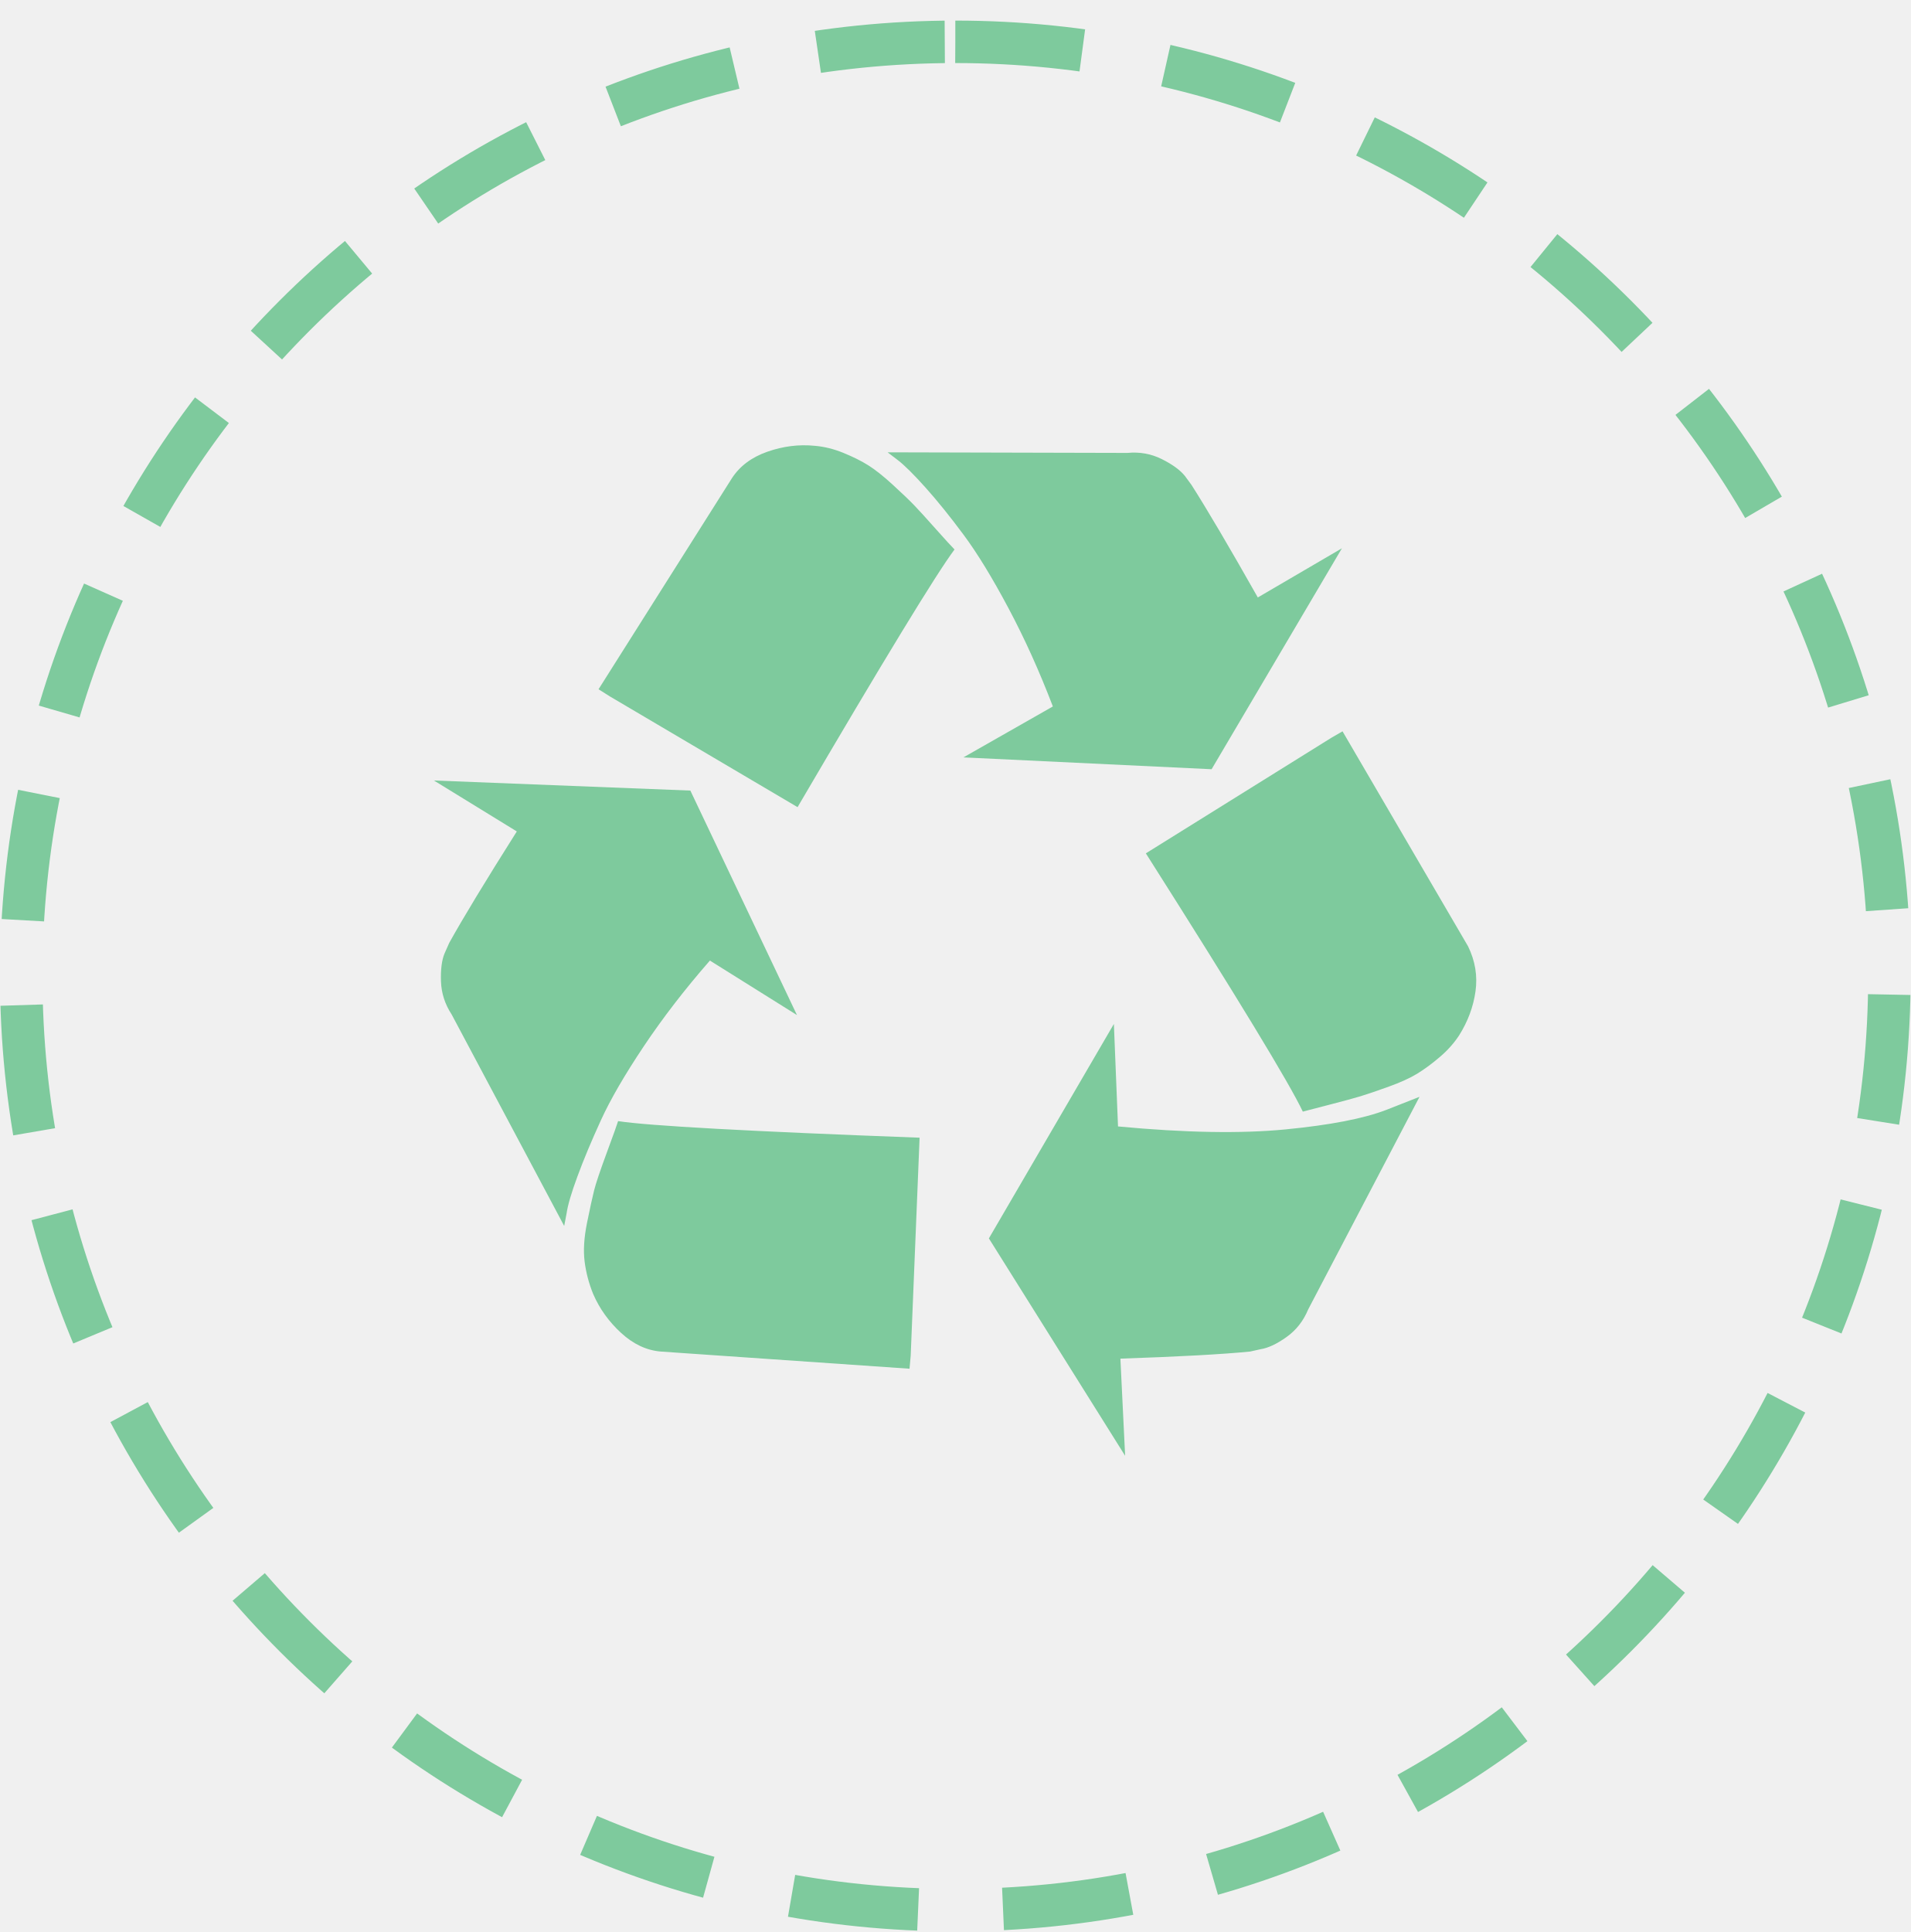
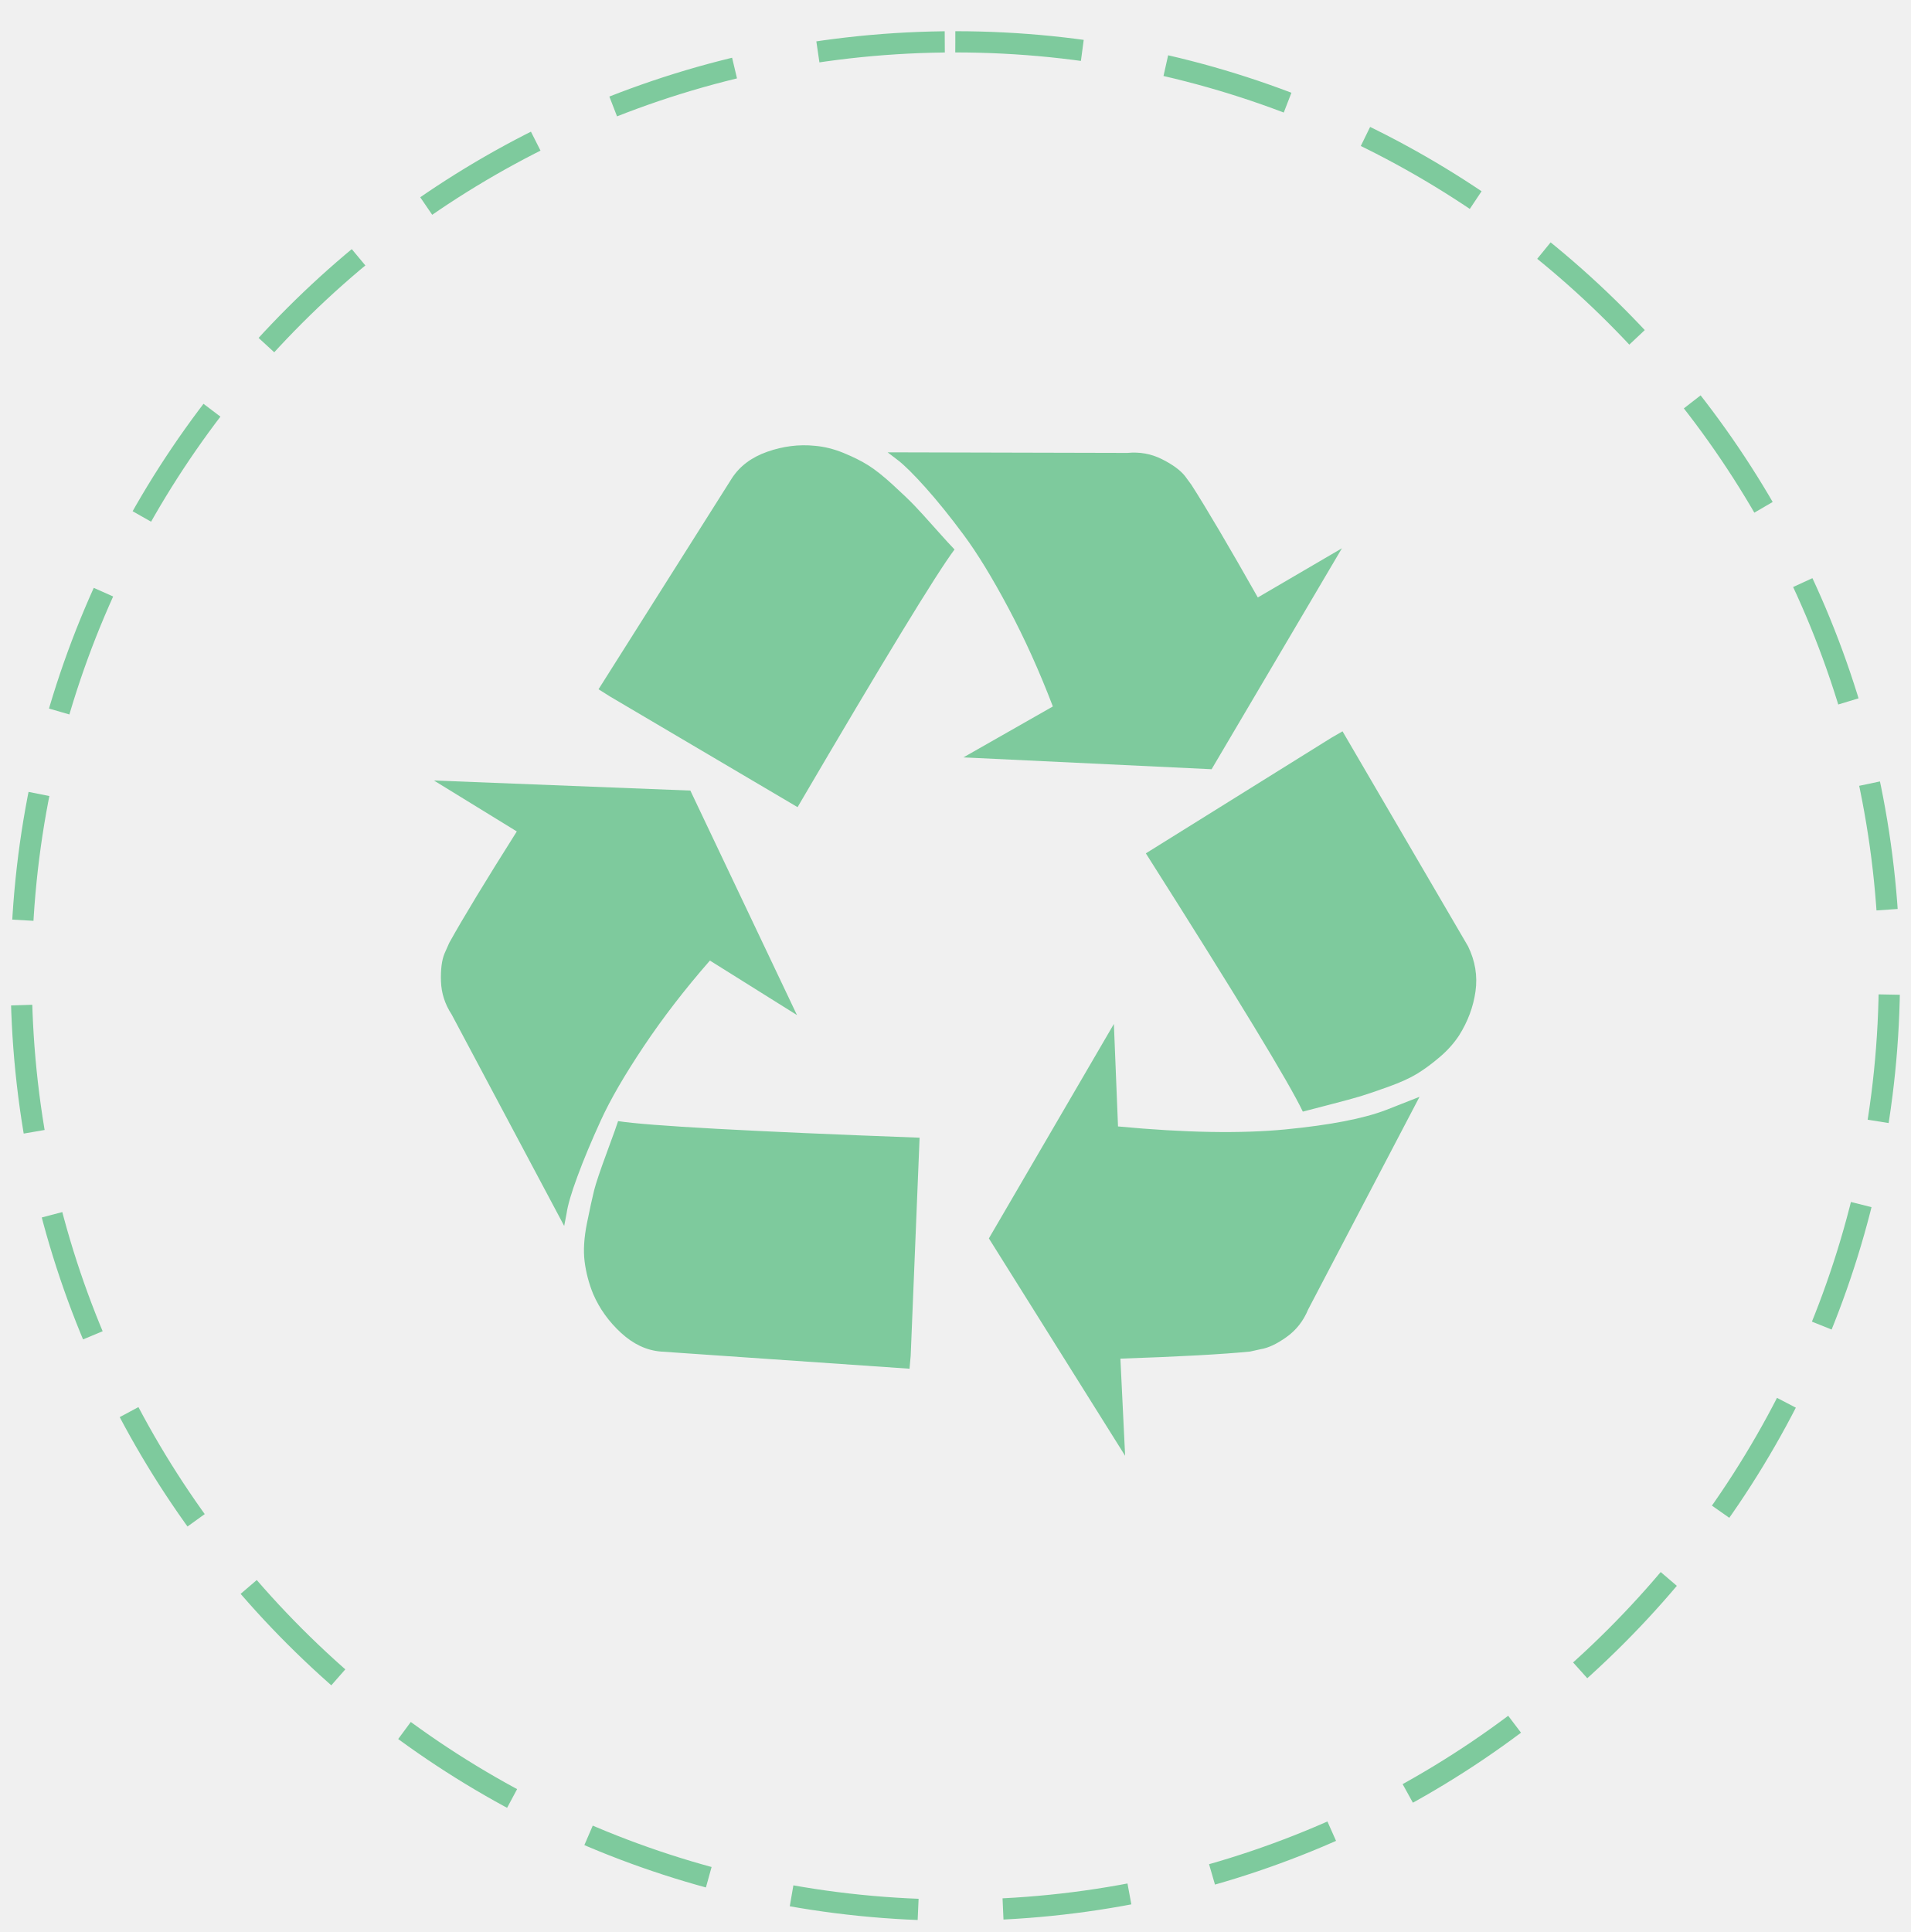
<svg xmlns="http://www.w3.org/2000/svg" width="90" height="91" viewBox="0 0 90 91" fill="none">
-   <rect x="1" y="1.97" width="88" height="88" rx="44" stroke="#7ECA9D" stroke-width="2" stroke-dasharray="6 4" />
+   <rect x="1" y="1.97" width="88" height="88" rx="44" stroke="#7ECA9D" strokeWidth="2" stroke-dasharray="6 4" />
  <g clipPath="url(#clip0_56_210)">
    <path d="M43.317 53.587L42.898 63.855L42.843 64.469L31.124 63.66C30.454 63.604 29.831 63.311 29.255 62.781C28.678 62.251 28.241 61.641 27.943 60.953C27.738 60.451 27.604 59.939 27.538 59.419C27.473 58.898 27.511 58.293 27.65 57.605C27.79 56.917 27.901 56.405 27.985 56.07C28.069 55.736 28.269 55.14 28.585 54.285C28.901 53.429 29.078 52.936 29.115 52.806C30.566 53.029 35.3 53.289 43.317 53.587ZM32.519 37.237L37.541 47.811L33.44 45.244C32.268 46.584 31.231 47.928 30.329 49.276C29.427 50.625 28.752 51.787 28.306 52.764C27.859 53.74 27.492 54.619 27.204 55.401C26.915 56.182 26.743 56.768 26.688 57.158L26.576 57.744L21.275 47.783C20.958 47.3 20.791 46.779 20.772 46.221C20.754 45.663 20.809 45.226 20.94 44.91L21.163 44.407C21.814 43.236 22.874 41.487 24.344 39.162L20.438 36.762L32.519 37.237ZM66.866 51.662L61.62 61.679C61.397 62.218 61.058 62.651 60.602 62.976C60.146 63.301 59.742 63.492 59.388 63.548L58.886 63.66C57.566 63.79 55.529 63.901 52.776 63.994L52.999 68.57L46.581 58.33L52.469 48.23L52.664 53.057C55.826 53.355 58.458 53.401 60.56 53.196C62.662 52.992 64.243 52.685 65.304 52.276L66.866 51.662ZM44.963 25.881C44.089 27.052 41.624 31.098 37.569 38.018L28.724 32.8L28.194 32.465L34.472 22.532C34.844 21.956 35.402 21.537 36.146 21.277C36.89 21.016 37.634 20.923 38.378 20.998C38.825 21.035 39.276 21.147 39.732 21.333C40.187 21.519 40.578 21.714 40.904 21.919C41.229 22.123 41.615 22.43 42.061 22.839C42.508 23.248 42.843 23.569 43.066 23.802C43.289 24.034 43.624 24.402 44.07 24.904C44.517 25.406 44.814 25.732 44.963 25.881ZM63.239 34.446L69.154 44.575C69.489 45.263 69.605 45.97 69.503 46.695C69.4 47.421 69.145 48.109 68.736 48.76C68.494 49.132 68.187 49.476 67.815 49.792C67.443 50.109 67.089 50.369 66.754 50.574C66.42 50.778 65.969 50.983 65.401 51.188C64.834 51.392 64.397 51.541 64.09 51.634C63.783 51.727 63.304 51.857 62.653 52.025C62.002 52.192 61.574 52.304 61.369 52.359C60.737 51.02 58.272 46.965 53.975 40.194L62.709 34.753L63.239 34.446ZM59.249 28.141L63.211 25.825L57.072 36.232L45.382 35.674L49.595 33.275C48.962 31.619 48.265 30.075 47.502 28.643C46.74 27.211 46.037 26.062 45.396 25.197C44.754 24.332 44.154 23.588 43.596 22.965C43.038 22.342 42.601 21.909 42.285 21.667L41.81 21.305L53.111 21.333C53.687 21.277 54.227 21.374 54.729 21.626C55.231 21.877 55.594 22.142 55.817 22.421L56.124 22.839C56.849 23.974 57.891 25.741 59.249 28.141Z" fill="#7ECA9D" />
  </g>
  <defs>
    <clipPath id="clip0_56_210">
      <rect width="50.02" height="50" fill="white" transform="matrix(1 0 0 -1 19.9805 70.9697)" />
    </clipPath>
  </defs>
</svg>
